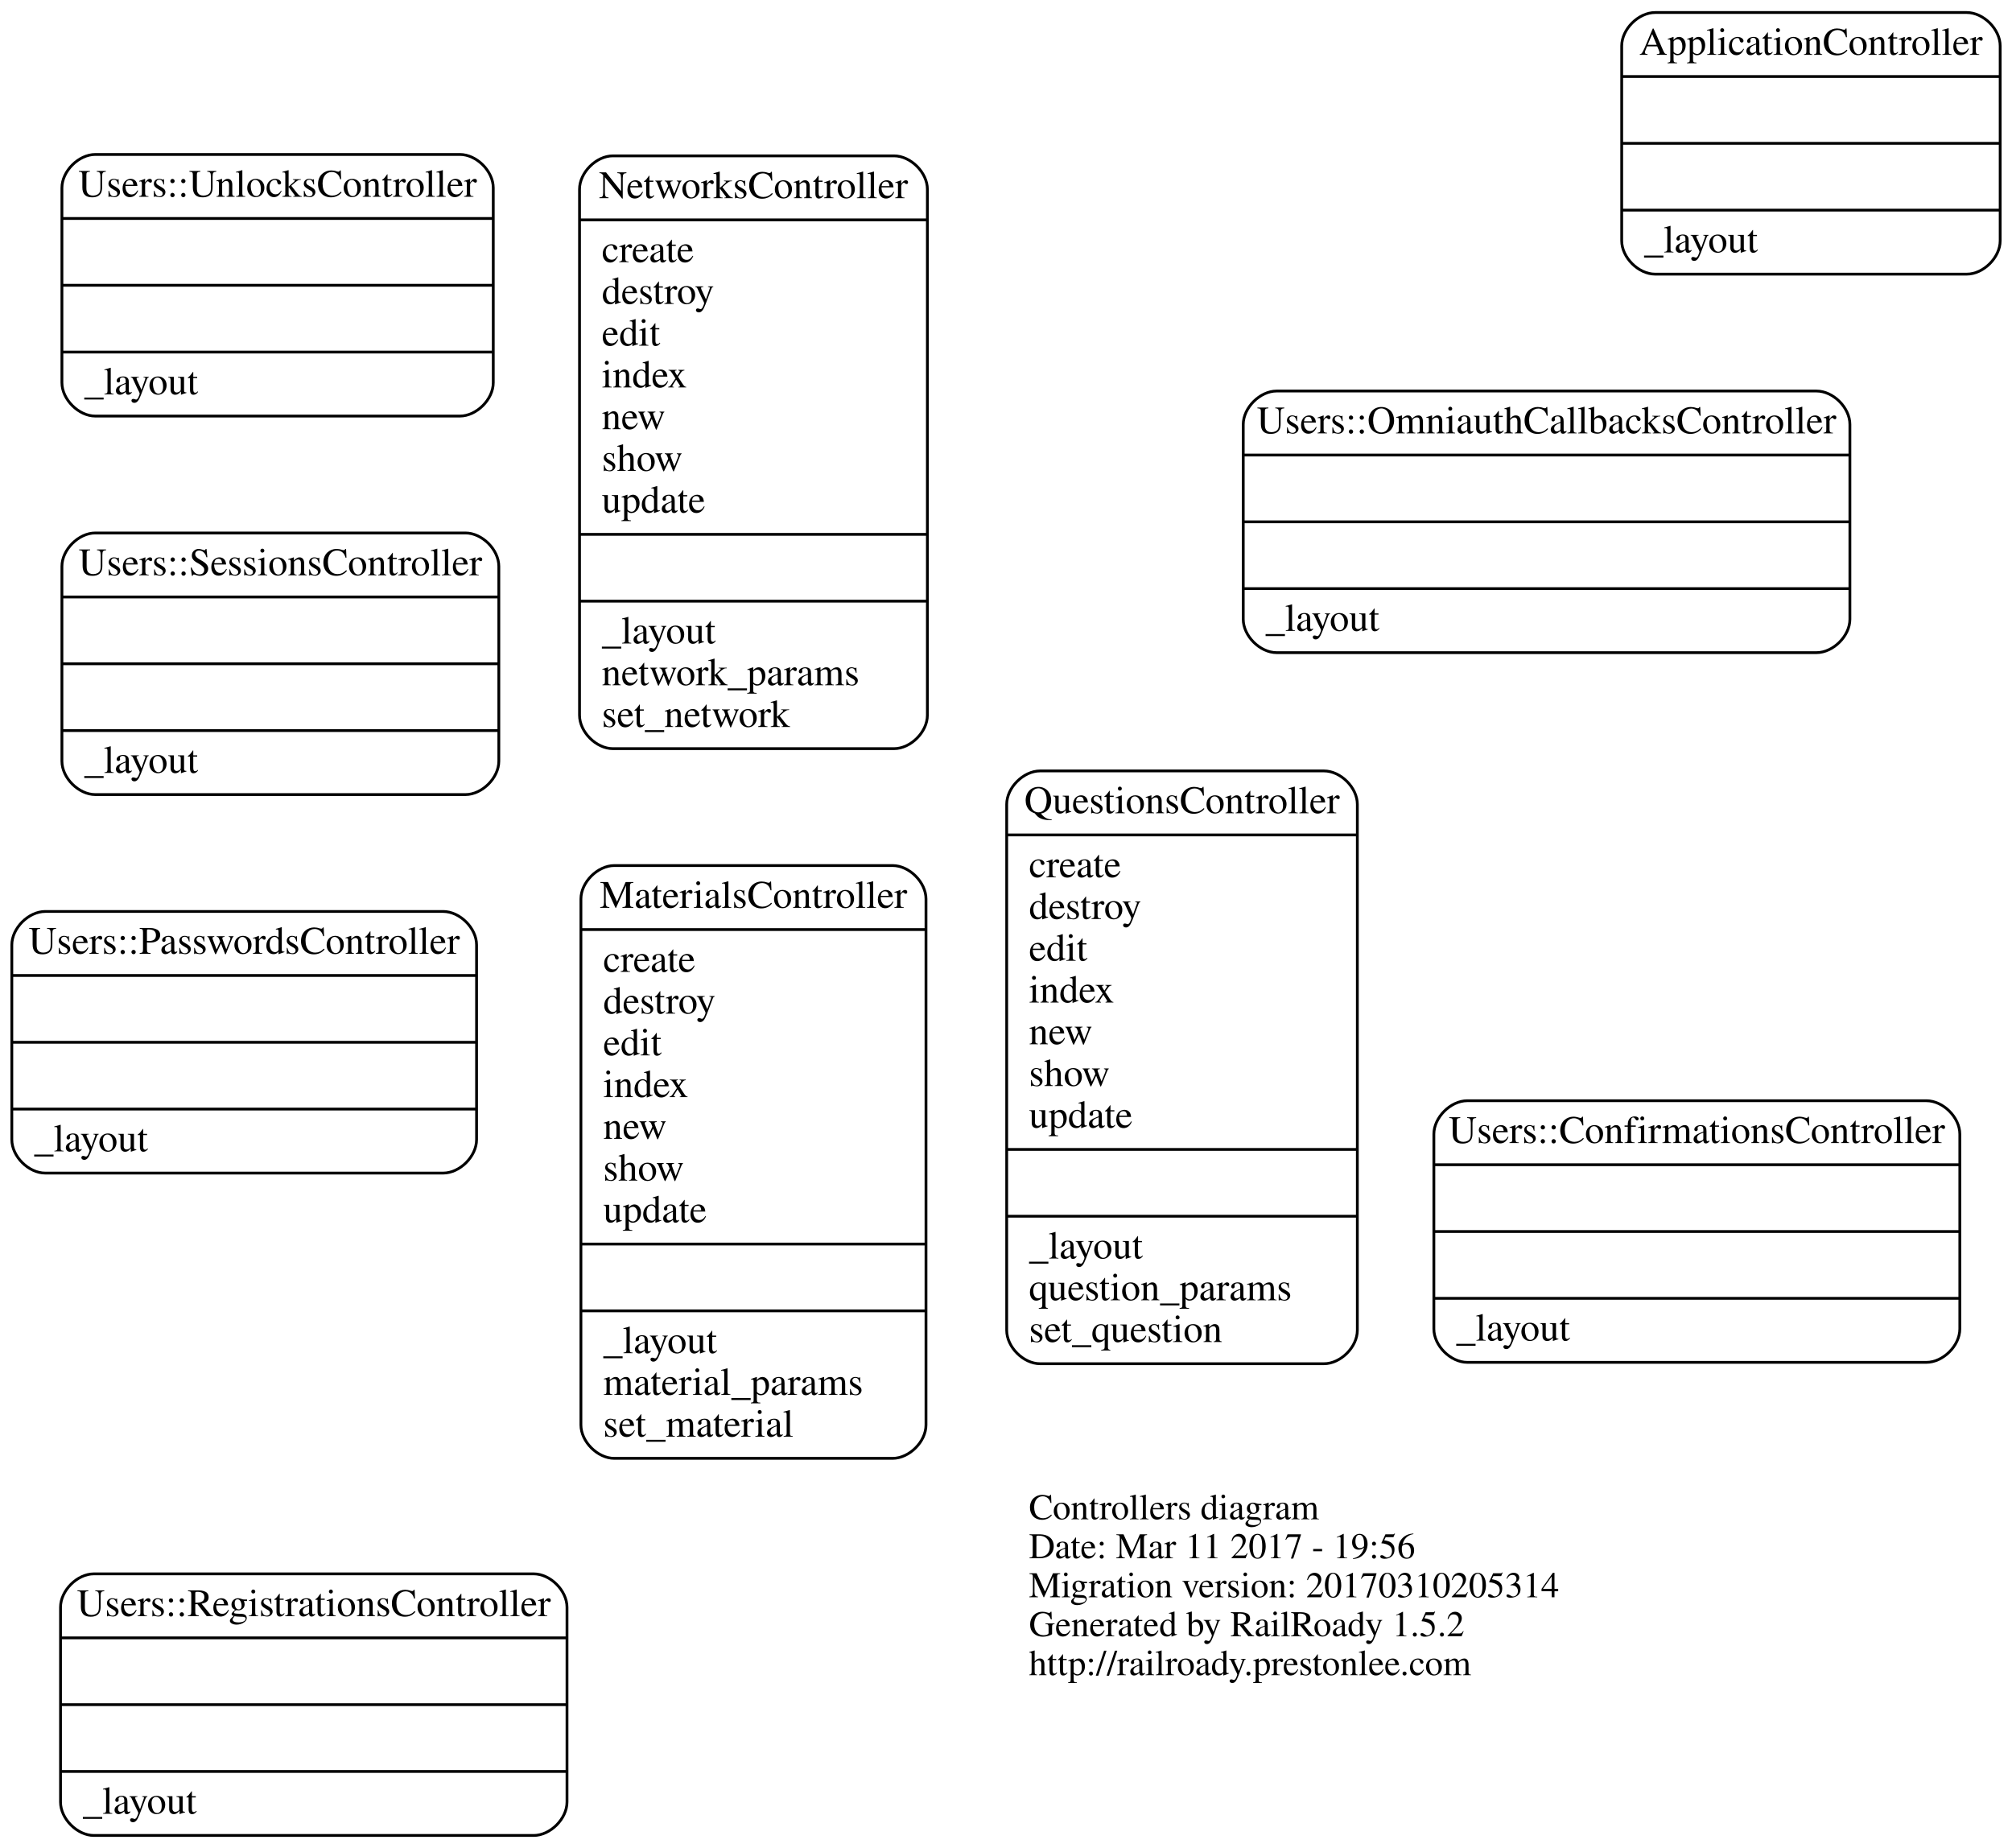
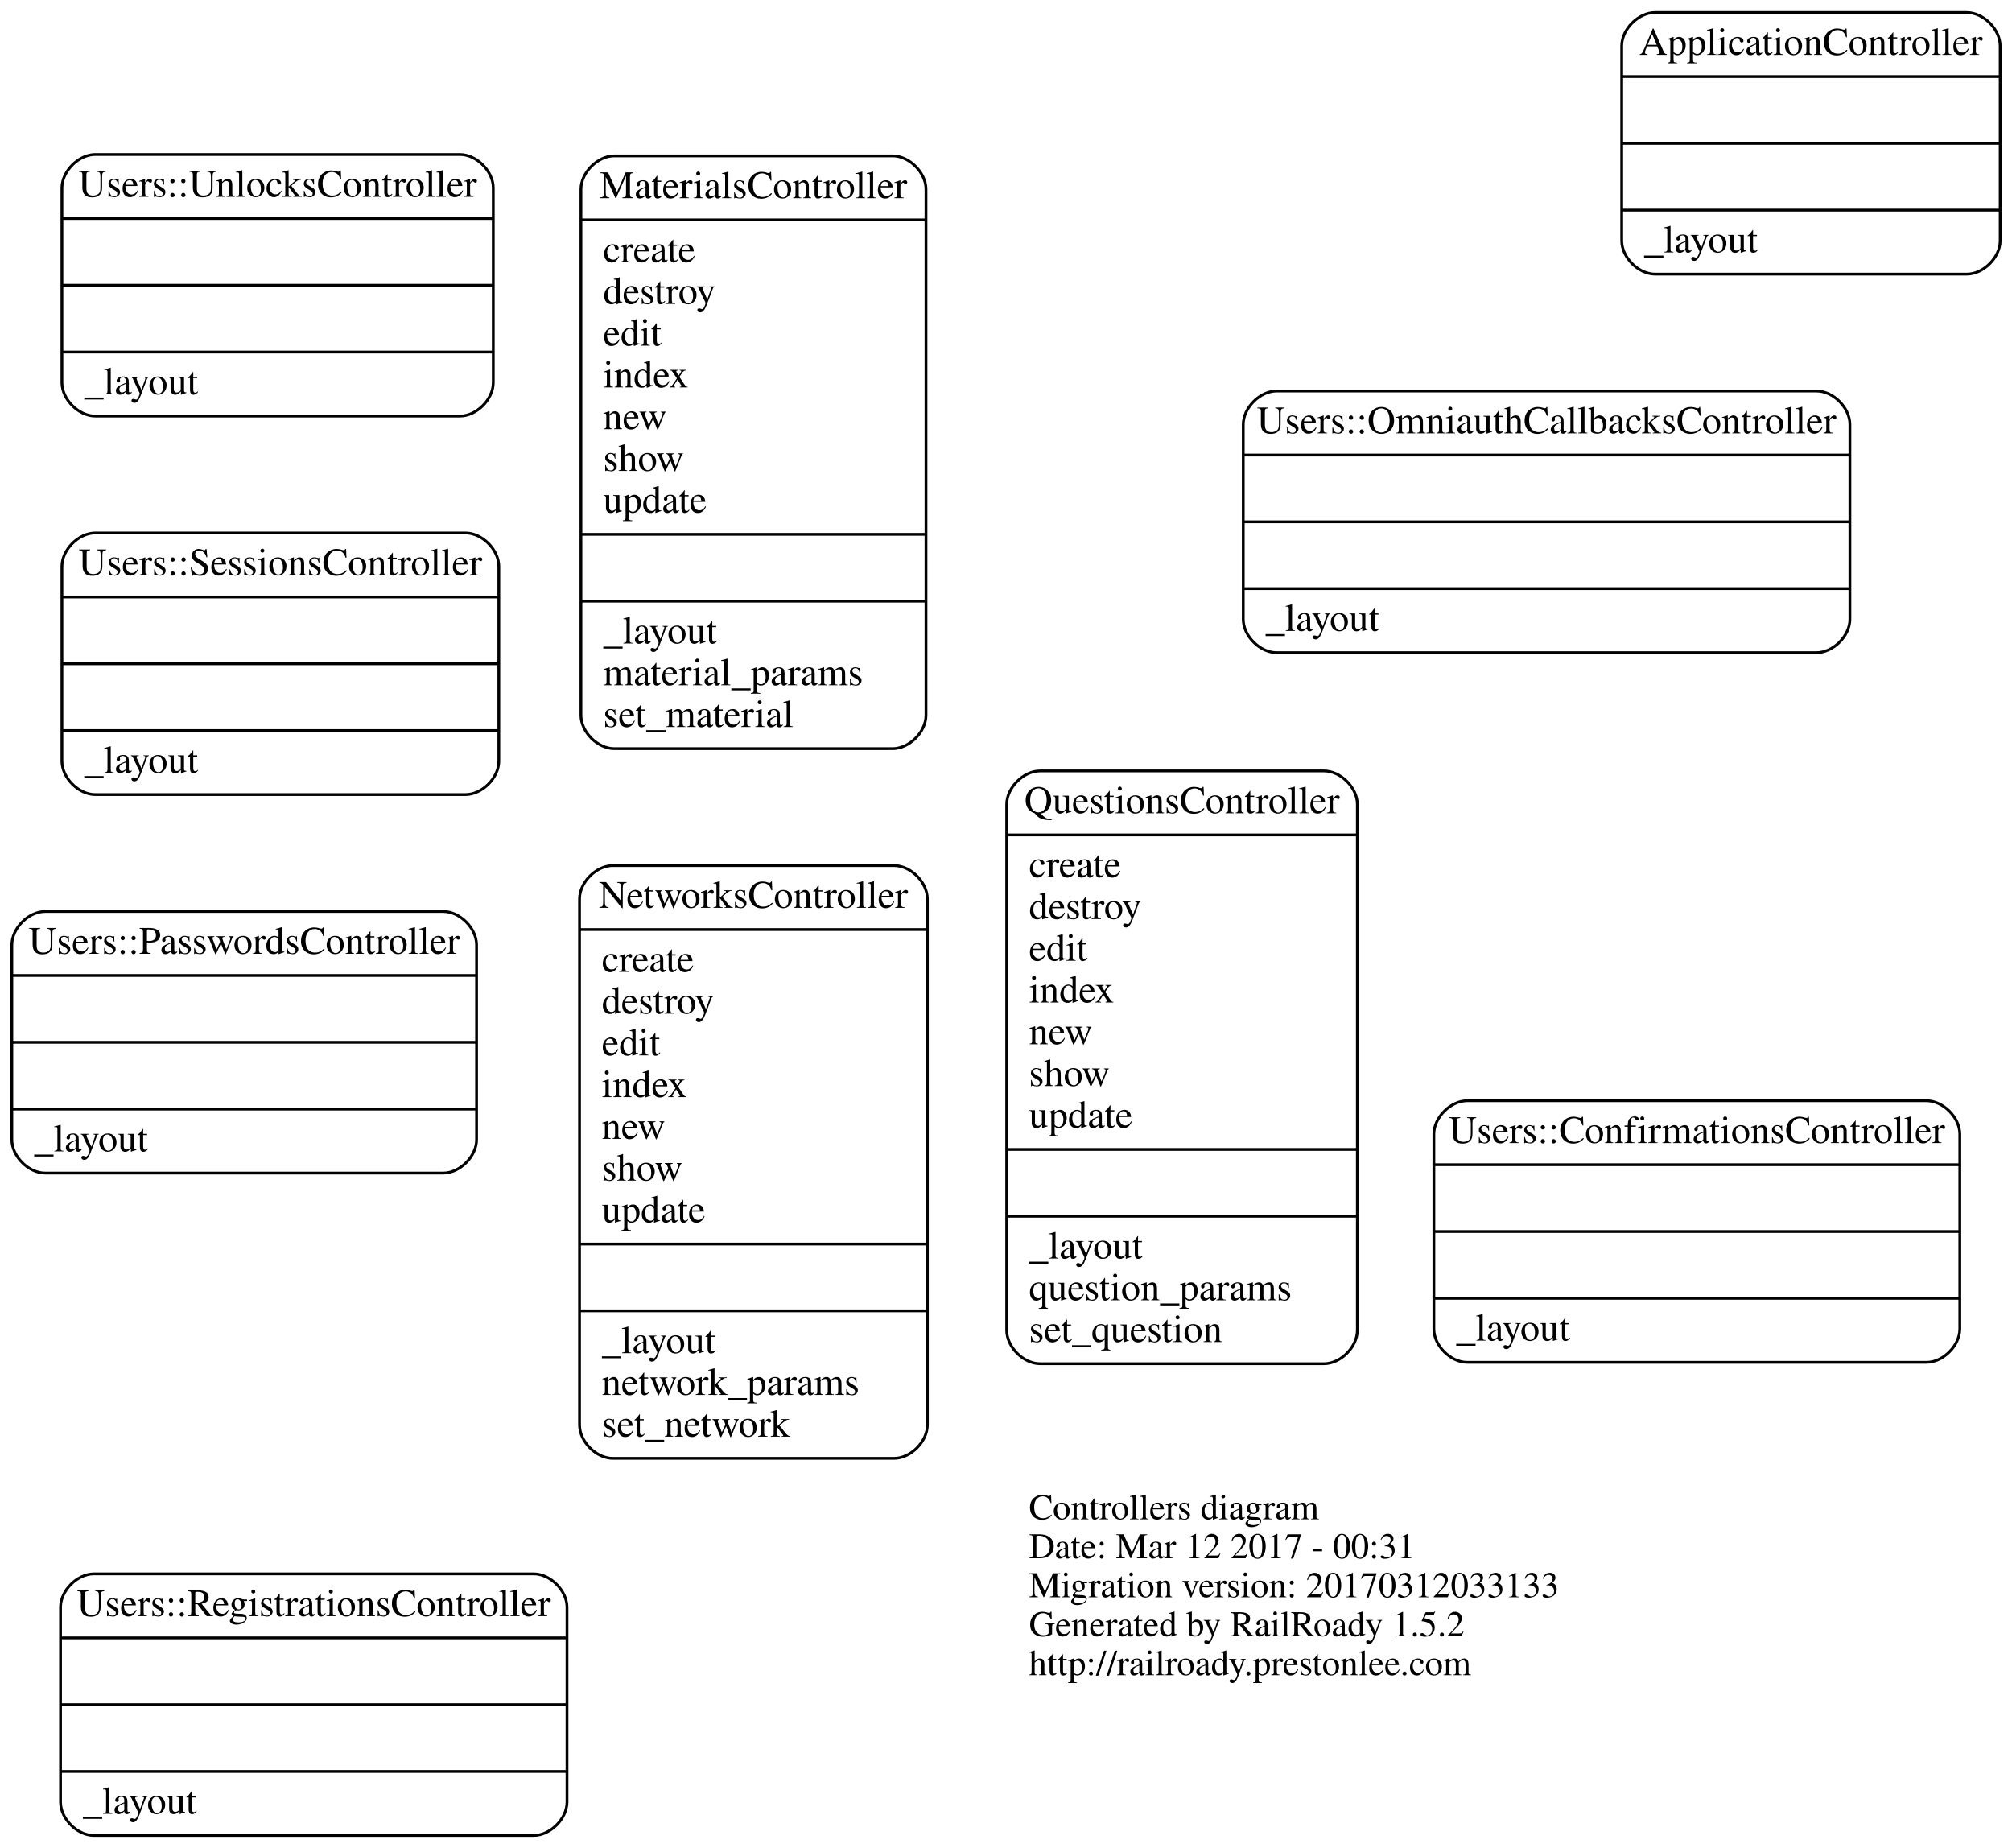
<svg xmlns="http://www.w3.org/2000/svg" width="723pt" height="664pt" viewBox="0.00 0.00 722.50 664.00">
  <g id="graph0" class="graph" transform="scale(1 1) rotate(0) translate(276.5 405.5)">
    <polygon fill="none" stroke="none" points="-276.5,258.5 -276.5,-405.5 446,-405.5 446,258.5 -276.5,258.5" />
    <g id="node1" class="node">
      <text text-anchor="start" x="93" y="140.4" font-family="Times,serif" font-size="13.00">Controllers diagram</text>
-       <text text-anchor="start" x="93" y="154.4" font-family="Times,serif" font-size="13.00">Date: Mar 11 2017 - 19:56</text>
-       <text text-anchor="start" x="93" y="168.4" font-family="Times,serif" font-size="13.00">Migration version: 20170310205314</text>
+       <text text-anchor="start" x="93" y="154.4" font-family="Times,serif" font-size="13.00">Date: Mar 12 2017 - 00:31</text>
+       <text text-anchor="start" x="93" y="168.4" font-family="Times,serif" font-size="13.00">Migration version: 20170312033133</text>
      <text text-anchor="start" x="93" y="182.4" font-family="Times,serif" font-size="13.00">Generated by RailRoady 1.5.2</text>
      <text text-anchor="start" x="93" y="196.4" font-family="Times,serif" font-size="13.00">http://railroady.prestonlee.com</text>
    </g>
    <g id="node2" class="node">
-       <path fill="none" stroke="black" d="M-56,118.5C-56,118.5 44,118.5 44,118.5 50,118.5 56,112.5 56,106.5 56,106.5 56,-82.5 56,-82.5 56,-88.5 50,-94.5 44,-94.5 44,-94.5 -56,-94.5 -56,-94.5 -62,-94.5 -68,-88.5 -68,-82.5 -68,-82.5 -68,106.5 -68,106.5 -68,112.5 -62,118.5 -56,118.5" />
-       <text text-anchor="middle" x="-6" y="-79.3" font-family="Times,serif" font-size="14.00">MaterialsController</text>
-       <polyline fill="none" stroke="black" points="-68,-71.5 56,-71.5 " />
-       <text text-anchor="start" x="-60" y="-56.3" font-family="Times,serif" font-size="14.00">create</text>
-       <text text-anchor="start" x="-60" y="-41.3" font-family="Times,serif" font-size="14.00">destroy</text>
-       <text text-anchor="start" x="-60" y="-26.3" font-family="Times,serif" font-size="14.00">edit</text>
-       <text text-anchor="start" x="-60" y="-11.3" font-family="Times,serif" font-size="14.00">index</text>
-       <text text-anchor="start" x="-60" y="3.7" font-family="Times,serif" font-size="14.00">new</text>
-       <text text-anchor="start" x="-60" y="18.7" font-family="Times,serif" font-size="14.00">show</text>
-       <text text-anchor="start" x="-60" y="33.7" font-family="Times,serif" font-size="14.00">update</text>
-       <polyline fill="none" stroke="black" points="-68,41.5 56,41.5 " />
-       <polyline fill="none" stroke="black" points="-68,65.5 56,65.5 " />
-       <text text-anchor="start" x="-60" y="80.7" font-family="Times,serif" font-size="14.00">_layout</text>
-       <text text-anchor="start" x="-60" y="95.7" font-family="Times,serif" font-size="14.00">material_params</text>
-       <text text-anchor="start" x="-60" y="110.7" font-family="Times,serif" font-size="14.00">set_material</text>
+       <path fill="none" stroke="black" d="M-56.5,118.5C-56.5,118.5 44.5,118.5 44.5,118.5 50.5,118.5 56.5,112.5 56.5,106.5 56.5,106.5 56.5,-82.5 56.5,-82.5 56.5,-88.5 50.5,-94.5 44.5,-94.5 44.5,-94.5 -56.5,-94.5 -56.5,-94.5 -62.5,-94.5 -68.5,-88.5 -68.5,-82.5 -68.5,-82.5 -68.5,106.5 -68.5,106.5 -68.5,112.5 -62.5,118.5 -56.5,118.5" />
+       <text text-anchor="middle" x="-6" y="-79.3" font-family="Times,serif" font-size="14.00">NetworksController</text>
+       <polyline fill="none" stroke="black" points="-68.5,-71.5 56.5,-71.5 " />
+       <text text-anchor="start" x="-60.5" y="-56.3" font-family="Times,serif" font-size="14.00">create</text>
+       <text text-anchor="start" x="-60.5" y="-41.3" font-family="Times,serif" font-size="14.00">destroy</text>
+       <text text-anchor="start" x="-60.5" y="-26.3" font-family="Times,serif" font-size="14.00">edit</text>
+       <text text-anchor="start" x="-60.5" y="-11.3" font-family="Times,serif" font-size="14.00">index</text>
+       <text text-anchor="start" x="-60.5" y="3.7" font-family="Times,serif" font-size="14.00">new</text>
+       <text text-anchor="start" x="-60.5" y="18.7" font-family="Times,serif" font-size="14.00">show</text>
+       <text text-anchor="start" x="-60.5" y="33.7" font-family="Times,serif" font-size="14.00">update</text>
+       <polyline fill="none" stroke="black" points="-68.5,41.5 56.5,41.5 " />
+       <polyline fill="none" stroke="black" points="-68.5,65.5 56.5,65.5 " />
+       <text text-anchor="start" x="-60.5" y="80.7" font-family="Times,serif" font-size="14.00">_layout</text>
+       <text text-anchor="start" x="-60.5" y="95.7" font-family="Times,serif" font-size="14.00">network_params</text>
+       <text text-anchor="start" x="-60.5" y="110.7" font-family="Times,serif" font-size="14.00">set_network</text>
    </g>
    <g id="node3" class="node">
      <path fill="none" stroke="black" d="M97,84.5C97,84.5 199,84.5 199,84.5 205,84.5 211,78.5 211,72.5 211,72.5 211,-116.5 211,-116.5 211,-122.5 205,-128.5 199,-128.5 199,-128.5 97,-128.5 97,-128.5 91,-128.5 85,-122.5 85,-116.5 85,-116.5 85,72.5 85,72.5 85,78.5 91,84.5 97,84.5" />
      <text text-anchor="middle" x="148" y="-113.3" font-family="Times,serif" font-size="14.00">QuestionsController</text>
      <polyline fill="none" stroke="black" points="85,-105.5 211,-105.5 " />
      <text text-anchor="start" x="93" y="-90.3" font-family="Times,serif" font-size="14.00">create</text>
      <text text-anchor="start" x="93" y="-75.3" font-family="Times,serif" font-size="14.00">destroy</text>
      <text text-anchor="start" x="93" y="-60.3" font-family="Times,serif" font-size="14.00">edit</text>
      <text text-anchor="start" x="93" y="-45.3" font-family="Times,serif" font-size="14.00">index</text>
      <text text-anchor="start" x="93" y="-30.3" font-family="Times,serif" font-size="14.00">new</text>
      <text text-anchor="start" x="93" y="-15.3" font-family="Times,serif" font-size="14.00">show</text>
      <text text-anchor="start" x="93" y="-0.3" font-family="Times,serif" font-size="14.00">update</text>
      <polyline fill="none" stroke="black" points="85,7.5 211,7.5 " />
      <polyline fill="none" stroke="black" points="85,31.5 211,31.5 " />
      <text text-anchor="start" x="93" y="46.7" font-family="Times,serif" font-size="14.00">_layout</text>
      <text text-anchor="start" x="93" y="61.7" font-family="Times,serif" font-size="14.00">question_params</text>
      <text text-anchor="start" x="93" y="76.7" font-family="Times,serif" font-size="14.00">set_question</text>
    </g>
    <g id="node4" class="node">
-       <path fill="none" stroke="black" d="M318,-307C318,-307 430,-307 430,-307 436,-307 442,-313 442,-319 442,-319 442,-389 442,-389 442,-395 436,-401 430,-401 430,-401 318,-401 318,-401 312,-401 306,-395 306,-389 306,-389 306,-319 306,-319 306,-313 312,-307 318,-307" />
-       <text text-anchor="middle" x="374" y="-385.8" font-family="Times,serif" font-size="14.00">ApplicationController</text>
-       <polyline fill="none" stroke="black" points="306,-378 442,-378 " />
-       <polyline fill="none" stroke="black" points="306,-354 442,-354 " />
-       <polyline fill="none" stroke="black" points="306,-330 442,-330 " />
-       <text text-anchor="start" x="314" y="-314.8" font-family="Times,serif" font-size="14.00">_layout</text>
-     </g>
-     <g id="node5" class="node">
      <path fill="none" stroke="black" d="M182,-171C182,-171 376,-171 376,-171 382,-171 388,-177 388,-183 388,-183 388,-253 388,-253 388,-259 382,-265 376,-265 376,-265 182,-265 182,-265 176,-265 170,-259 170,-253 170,-253 170,-183 170,-183 170,-177 176,-171 182,-171" />
      <text text-anchor="middle" x="279" y="-249.8" font-family="Times,serif" font-size="14.00">Users::OmniauthCallbacksController</text>
      <polyline fill="none" stroke="black" points="170,-242 388,-242 " />
      <polyline fill="none" stroke="black" points="170,-218 388,-218 " />
      <polyline fill="none" stroke="black" points="170,-194 388,-194 " />
      <text text-anchor="start" x="178" y="-178.8" font-family="Times,serif" font-size="14.00">_layout</text>
+     </g>
+     <g id="node5" class="node">
+       <path fill="none" stroke="black" d="M-243,254C-243,254 -85,254 -85,254 -79,254 -73,248 -73,242 -73,242 -73,172 -73,172 -73,166 -79,160 -85,160 -85,160 -243,160 -243,160 -249,160 -255,166 -255,172 -255,172 -255,242 -255,242 -255,248 -249,254 -243,254" />
+       <text text-anchor="middle" x="-164" y="175.2" font-family="Times,serif" font-size="14.00">Users::RegistrationsController</text>
+       <polyline fill="none" stroke="black" points="-255,183 -73,183 " />
+       <polyline fill="none" stroke="black" points="-255,207 -73,207 " />
+       <polyline fill="none" stroke="black" points="-255,231 -73,231 " />
+       <text text-anchor="start" x="-247" y="246.2" font-family="Times,serif" font-size="14.00">_layout</text>
    </g>
    <g id="node6" class="node">
      <path fill="none" stroke="black" d="M-242.5,-256C-242.5,-256 -111.5,-256 -111.5,-256 -105.5,-256 -99.5,-262 -99.5,-268 -99.5,-268 -99.5,-338 -99.5,-338 -99.5,-344 -105.5,-350 -111.5,-350 -111.5,-350 -242.5,-350 -242.5,-350 -248.5,-350 -254.5,-344 -254.5,-338 -254.5,-338 -254.5,-268 -254.5,-268 -254.5,-262 -248.5,-256 -242.5,-256" />
      <text text-anchor="middle" x="-177" y="-334.8" font-family="Times,serif" font-size="14.00">Users::UnlocksController</text>
      <polyline fill="none" stroke="black" points="-254.5,-327 -99.5,-327 " />
      <polyline fill="none" stroke="black" points="-254.5,-303 -99.5,-303 " />
      <polyline fill="none" stroke="black" points="-254.5,-279 -99.5,-279 " />
      <text text-anchor="start" x="-246.5" y="-263.8" font-family="Times,serif" font-size="14.00">_layout</text>
    </g>
    <g id="node7" class="node">
-       <path fill="none" stroke="black" d="M-243,254C-243,254 -85,254 -85,254 -79,254 -73,248 -73,242 -73,242 -73,172 -73,172 -73,166 -79,160 -85,160 -85,160 -243,160 -243,160 -249,160 -255,166 -255,172 -255,172 -255,242 -255,242 -255,248 -249,254 -243,254" />
-       <text text-anchor="middle" x="-164" y="175.2" font-family="Times,serif" font-size="14.00">Users::RegistrationsController</text>
-       <polyline fill="none" stroke="black" points="-255,183 -73,183 " />
-       <polyline fill="none" stroke="black" points="-255,207 -73,207 " />
-       <polyline fill="none" stroke="black" points="-255,231 -73,231 " />
-       <text text-anchor="start" x="-247" y="246.2" font-family="Times,serif" font-size="14.00">_layout</text>
+       <path fill="none" stroke="black" d="M250.5,84C250.5,84 415.5,84 415.5,84 421.5,84 427.5,78 427.5,72 427.5,72 427.5,2 427.5,2 427.5,-4 421.5,-10 415.5,-10 415.5,-10 250.5,-10 250.5,-10 244.5,-10 238.5,-4 238.5,2 238.5,2 238.5,72 238.5,72 238.5,78 244.5,84 250.5,84" />
+       <text text-anchor="middle" x="333" y="5.2" font-family="Times,serif" font-size="14.00">Users::ConfirmationsController</text>
+       <polyline fill="none" stroke="black" points="238.5,13 427.5,13 " />
+       <polyline fill="none" stroke="black" points="238.5,37 427.5,37 " />
+       <polyline fill="none" stroke="black" points="238.5,61 427.5,61 " />
+       <text text-anchor="start" x="246.5" y="76.2" font-family="Times,serif" font-size="14.00">_layout</text>
    </g>
    <g id="node8" class="node">
      <path fill="none" stroke="black" d="M-242.5,-120C-242.5,-120 -109.5,-120 -109.5,-120 -103.5,-120 -97.5,-126 -97.5,-132 -97.5,-132 -97.5,-202 -97.5,-202 -97.5,-208 -103.5,-214 -109.5,-214 -109.5,-214 -242.5,-214 -242.5,-214 -248.5,-214 -254.5,-208 -254.5,-202 -254.5,-202 -254.5,-132 -254.5,-132 -254.5,-126 -248.5,-120 -242.5,-120" />
      <text text-anchor="middle" x="-176" y="-198.8" font-family="Times,serif" font-size="14.00">Users::SessionsController</text>
      <polyline fill="none" stroke="black" points="-254.5,-191 -97.5,-191 " />
      <polyline fill="none" stroke="black" points="-254.5,-167 -97.5,-167 " />
      <polyline fill="none" stroke="black" points="-254.5,-143 -97.5,-143 " />
      <text text-anchor="start" x="-246.5" y="-127.8" font-family="Times,serif" font-size="14.00">_layout</text>
    </g>
    <g id="node9" class="node">
-       <path fill="none" stroke="black" d="M250.5,84C250.5,84 415.5,84 415.5,84 421.5,84 427.5,78 427.5,72 427.5,72 427.5,2 427.5,2 427.5,-4 421.5,-10 415.5,-10 415.5,-10 250.5,-10 250.5,-10 244.5,-10 238.5,-4 238.5,2 238.5,2 238.5,72 238.5,72 238.5,78 244.5,84 250.5,84" />
-       <text text-anchor="middle" x="333" y="5.2" font-family="Times,serif" font-size="14.00">Users::ConfirmationsController</text>
-       <polyline fill="none" stroke="black" points="238.5,13 427.5,13 " />
-       <polyline fill="none" stroke="black" points="238.5,37 427.5,37 " />
-       <polyline fill="none" stroke="black" points="238.5,61 427.5,61 " />
-       <text text-anchor="start" x="246.5" y="76.2" font-family="Times,serif" font-size="14.00">_layout</text>
-     </g>
-     <g id="node10" class="node">
      <path fill="none" stroke="black" d="M-260.5,16C-260.5,16 -117.5,16 -117.5,16 -111.5,16 -105.5,10 -105.5,4 -105.5,4 -105.5,-66 -105.5,-66 -105.5,-72 -111.5,-78 -117.5,-78 -117.5,-78 -260.5,-78 -260.5,-78 -266.5,-78 -272.5,-72 -272.5,-66 -272.5,-66 -272.5,4 -272.5,4 -272.5,10 -266.5,16 -260.5,16" />
      <text text-anchor="middle" x="-189" y="-62.8" font-family="Times,serif" font-size="14.00">Users::PasswordsController</text>
      <polyline fill="none" stroke="black" points="-272.5,-55 -105.5,-55 " />
      <polyline fill="none" stroke="black" points="-272.5,-31 -105.5,-31 " />
      <polyline fill="none" stroke="black" points="-272.5,-7 -105.5,-7 " />
      <text text-anchor="start" x="-264.5" y="8.2" font-family="Times,serif" font-size="14.00">_layout</text>
    </g>
+     <g id="node10" class="node">
+       <path fill="none" stroke="black" d="M318,-307C318,-307 430,-307 430,-307 436,-307 442,-313 442,-319 442,-319 442,-389 442,-389 442,-395 436,-401 430,-401 430,-401 318,-401 318,-401 312,-401 306,-395 306,-389 306,-389 306,-319 306,-319 306,-313 312,-307 318,-307" />
+       <text text-anchor="middle" x="374" y="-385.8" font-family="Times,serif" font-size="14.00">ApplicationController</text>
+       <polyline fill="none" stroke="black" points="306,-378 442,-378 " />
+       <polyline fill="none" stroke="black" points="306,-354 442,-354 " />
+       <polyline fill="none" stroke="black" points="306,-330 442,-330 " />
+       <text text-anchor="start" x="314" y="-314.8" font-family="Times,serif" font-size="14.00">_layout</text>
+     </g>
    <g id="node11" class="node">
-       <path fill="none" stroke="black" d="M-56.5,-136.5C-56.5,-136.5 44.5,-136.5 44.5,-136.5 50.5,-136.5 56.5,-142.5 56.5,-148.5 56.5,-148.5 56.5,-337.5 56.5,-337.5 56.5,-343.5 50.5,-349.5 44.5,-349.5 44.5,-349.5 -56.5,-349.5 -56.5,-349.5 -62.5,-349.5 -68.5,-343.5 -68.5,-337.5 -68.5,-337.5 -68.5,-148.5 -68.5,-148.5 -68.5,-142.5 -62.5,-136.5 -56.5,-136.5" />
-       <text text-anchor="middle" x="-6" y="-334.3" font-family="Times,serif" font-size="14.00">NetworksController</text>
-       <polyline fill="none" stroke="black" points="-68.5,-326.5 56.5,-326.5 " />
-       <text text-anchor="start" x="-60.5" y="-311.3" font-family="Times,serif" font-size="14.00">create</text>
-       <text text-anchor="start" x="-60.5" y="-296.3" font-family="Times,serif" font-size="14.00">destroy</text>
-       <text text-anchor="start" x="-60.5" y="-281.3" font-family="Times,serif" font-size="14.00">edit</text>
-       <text text-anchor="start" x="-60.5" y="-266.3" font-family="Times,serif" font-size="14.00">index</text>
-       <text text-anchor="start" x="-60.5" y="-251.3" font-family="Times,serif" font-size="14.00">new</text>
-       <text text-anchor="start" x="-60.5" y="-236.3" font-family="Times,serif" font-size="14.00">show</text>
-       <text text-anchor="start" x="-60.5" y="-221.3" font-family="Times,serif" font-size="14.00">update</text>
-       <polyline fill="none" stroke="black" points="-68.5,-213.5 56.5,-213.5 " />
-       <polyline fill="none" stroke="black" points="-68.5,-189.5 56.5,-189.5 " />
-       <text text-anchor="start" x="-60.5" y="-174.3" font-family="Times,serif" font-size="14.00">_layout</text>
-       <text text-anchor="start" x="-60.5" y="-159.3" font-family="Times,serif" font-size="14.00">network_params</text>
-       <text text-anchor="start" x="-60.5" y="-144.3" font-family="Times,serif" font-size="14.00">set_network</text>
+       <path fill="none" stroke="black" d="M-56,-136.5C-56,-136.5 44,-136.5 44,-136.5 50,-136.5 56,-142.5 56,-148.5 56,-148.5 56,-337.5 56,-337.5 56,-343.5 50,-349.5 44,-349.5 44,-349.5 -56,-349.5 -56,-349.5 -62,-349.5 -68,-343.5 -68,-337.5 -68,-337.5 -68,-148.5 -68,-148.5 -68,-142.5 -62,-136.5 -56,-136.5" />
+       <text text-anchor="middle" x="-6" y="-334.3" font-family="Times,serif" font-size="14.00">MaterialsController</text>
+       <polyline fill="none" stroke="black" points="-68,-326.5 56,-326.5 " />
+       <text text-anchor="start" x="-60" y="-311.3" font-family="Times,serif" font-size="14.00">create</text>
+       <text text-anchor="start" x="-60" y="-296.3" font-family="Times,serif" font-size="14.00">destroy</text>
+       <text text-anchor="start" x="-60" y="-281.3" font-family="Times,serif" font-size="14.00">edit</text>
+       <text text-anchor="start" x="-60" y="-266.3" font-family="Times,serif" font-size="14.00">index</text>
+       <text text-anchor="start" x="-60" y="-251.3" font-family="Times,serif" font-size="14.00">new</text>
+       <text text-anchor="start" x="-60" y="-236.3" font-family="Times,serif" font-size="14.00">show</text>
+       <text text-anchor="start" x="-60" y="-221.3" font-family="Times,serif" font-size="14.00">update</text>
+       <polyline fill="none" stroke="black" points="-68,-213.5 56,-213.5 " />
+       <polyline fill="none" stroke="black" points="-68,-189.5 56,-189.5 " />
+       <text text-anchor="start" x="-60" y="-174.3" font-family="Times,serif" font-size="14.00">_layout</text>
+       <text text-anchor="start" x="-60" y="-159.3" font-family="Times,serif" font-size="14.00">material_params</text>
+       <text text-anchor="start" x="-60" y="-144.3" font-family="Times,serif" font-size="14.00">set_material</text>
    </g>
  </g>
</svg>
